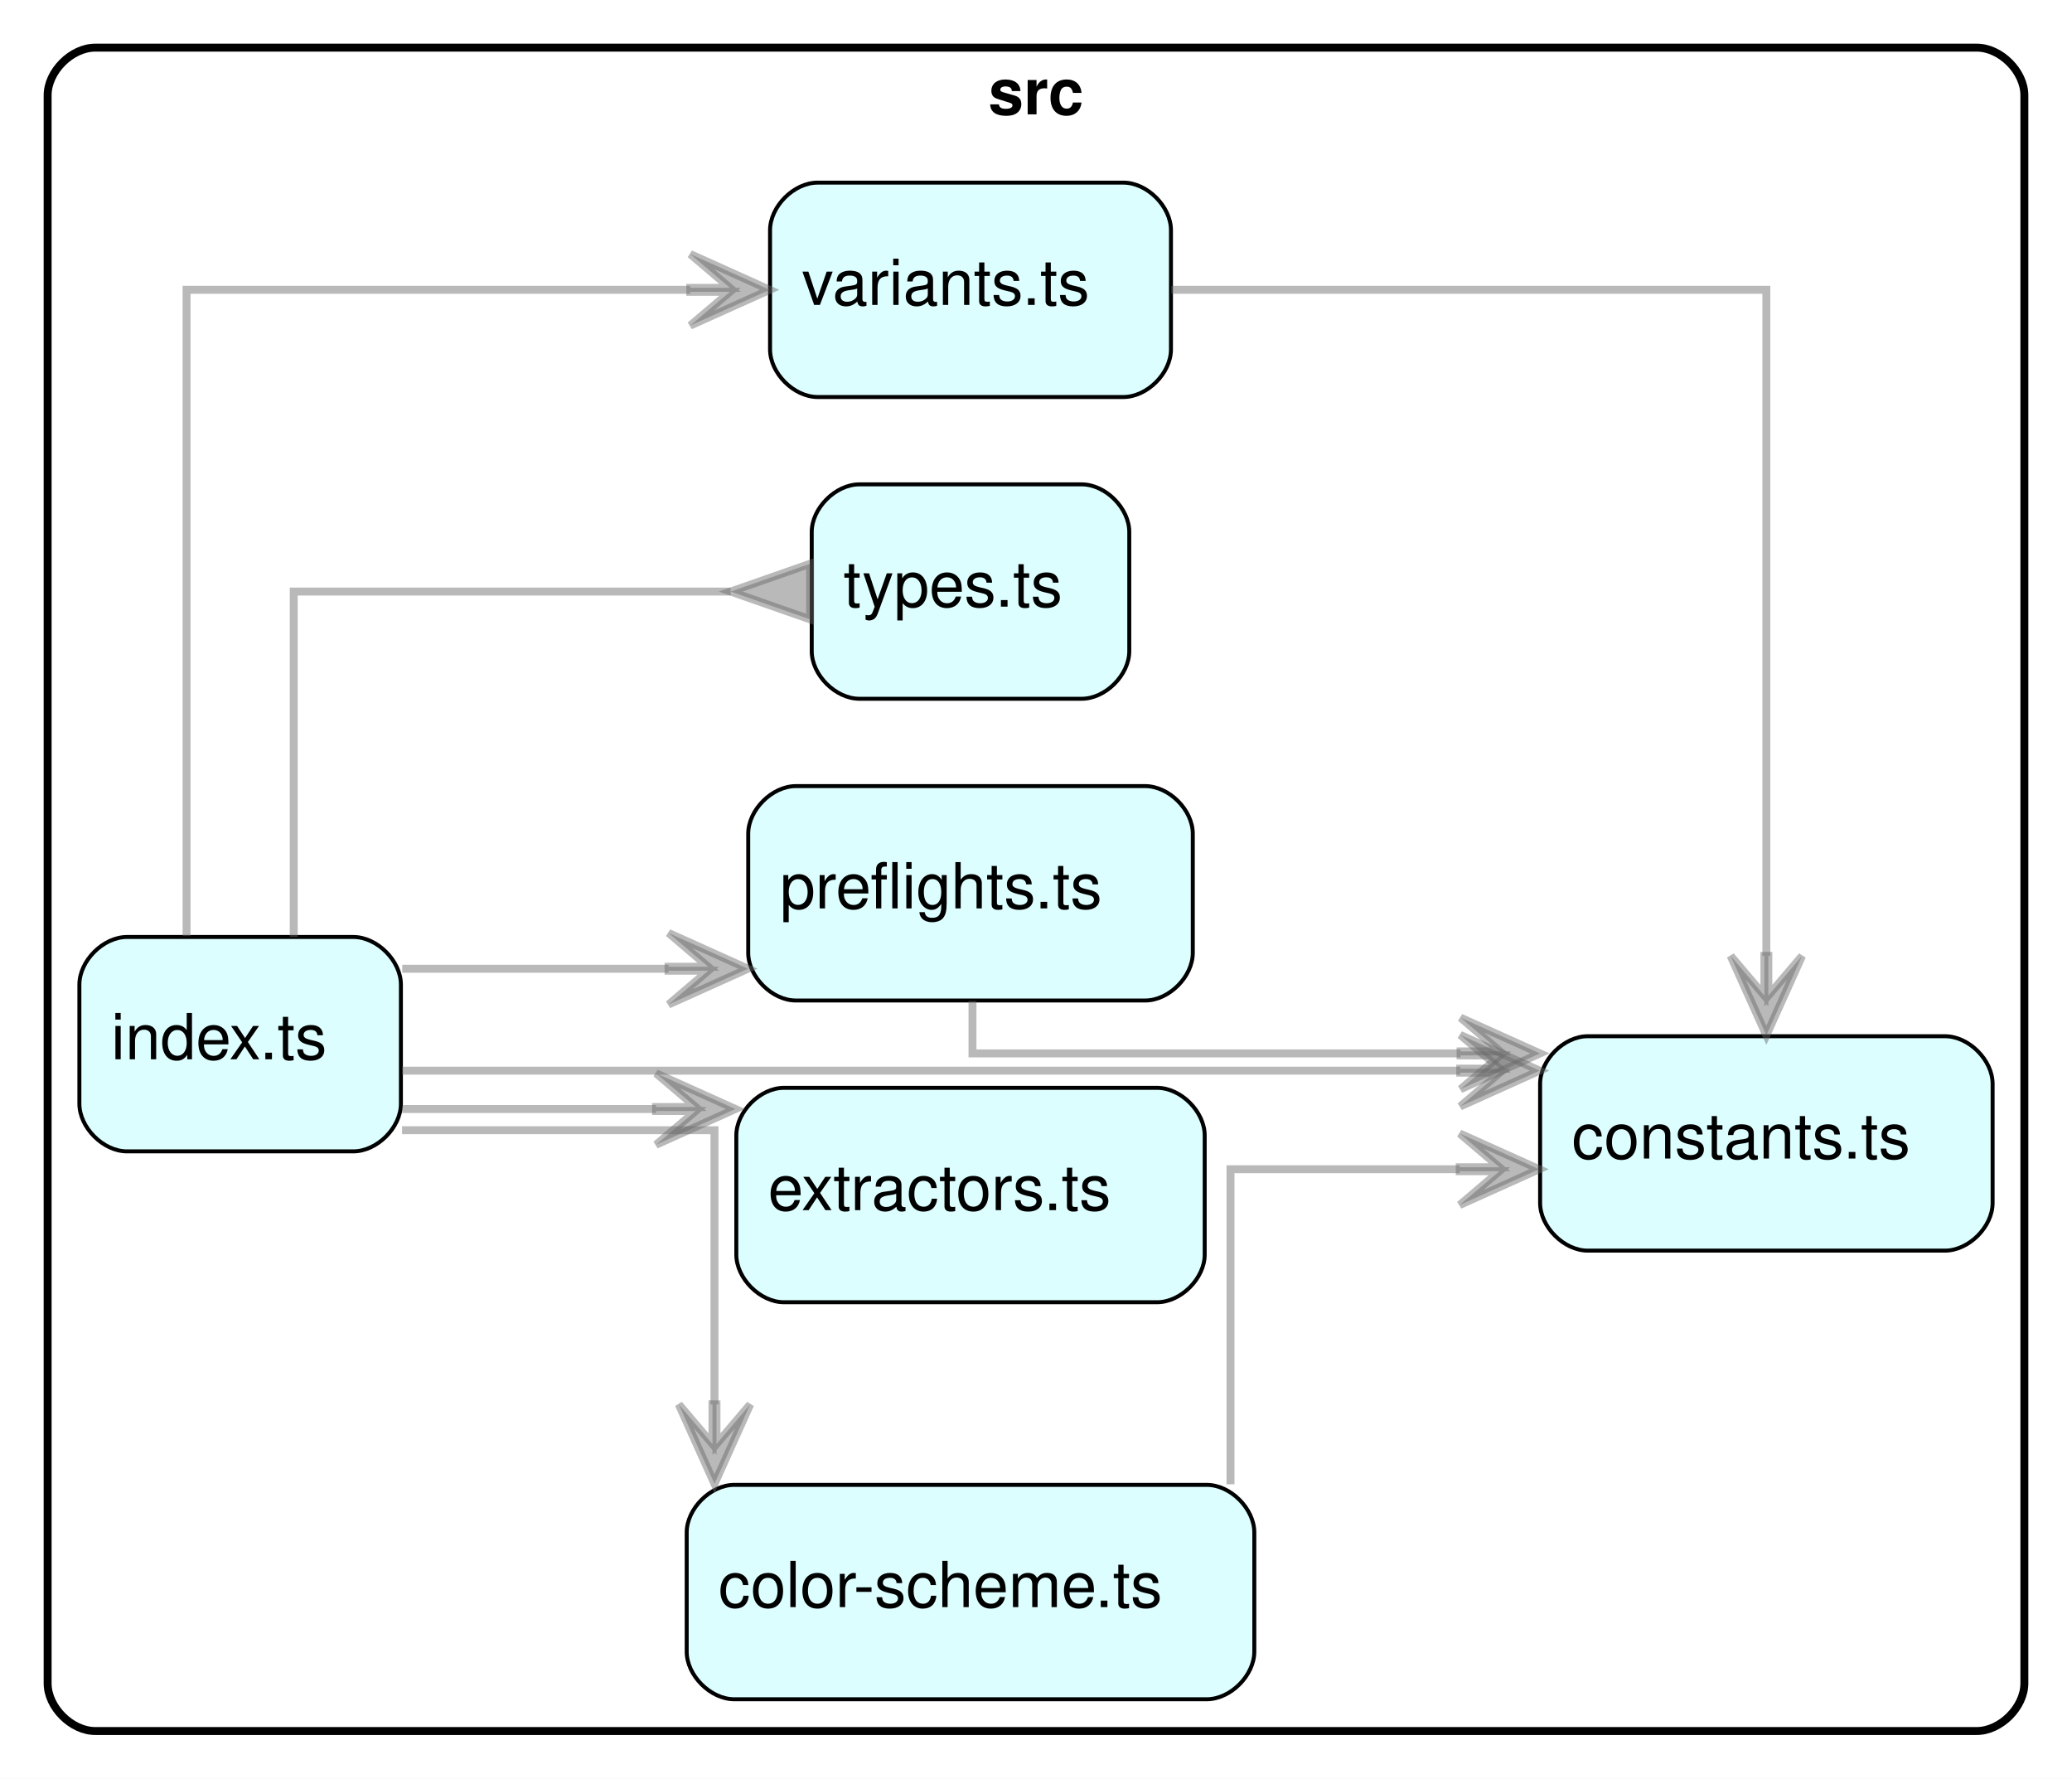
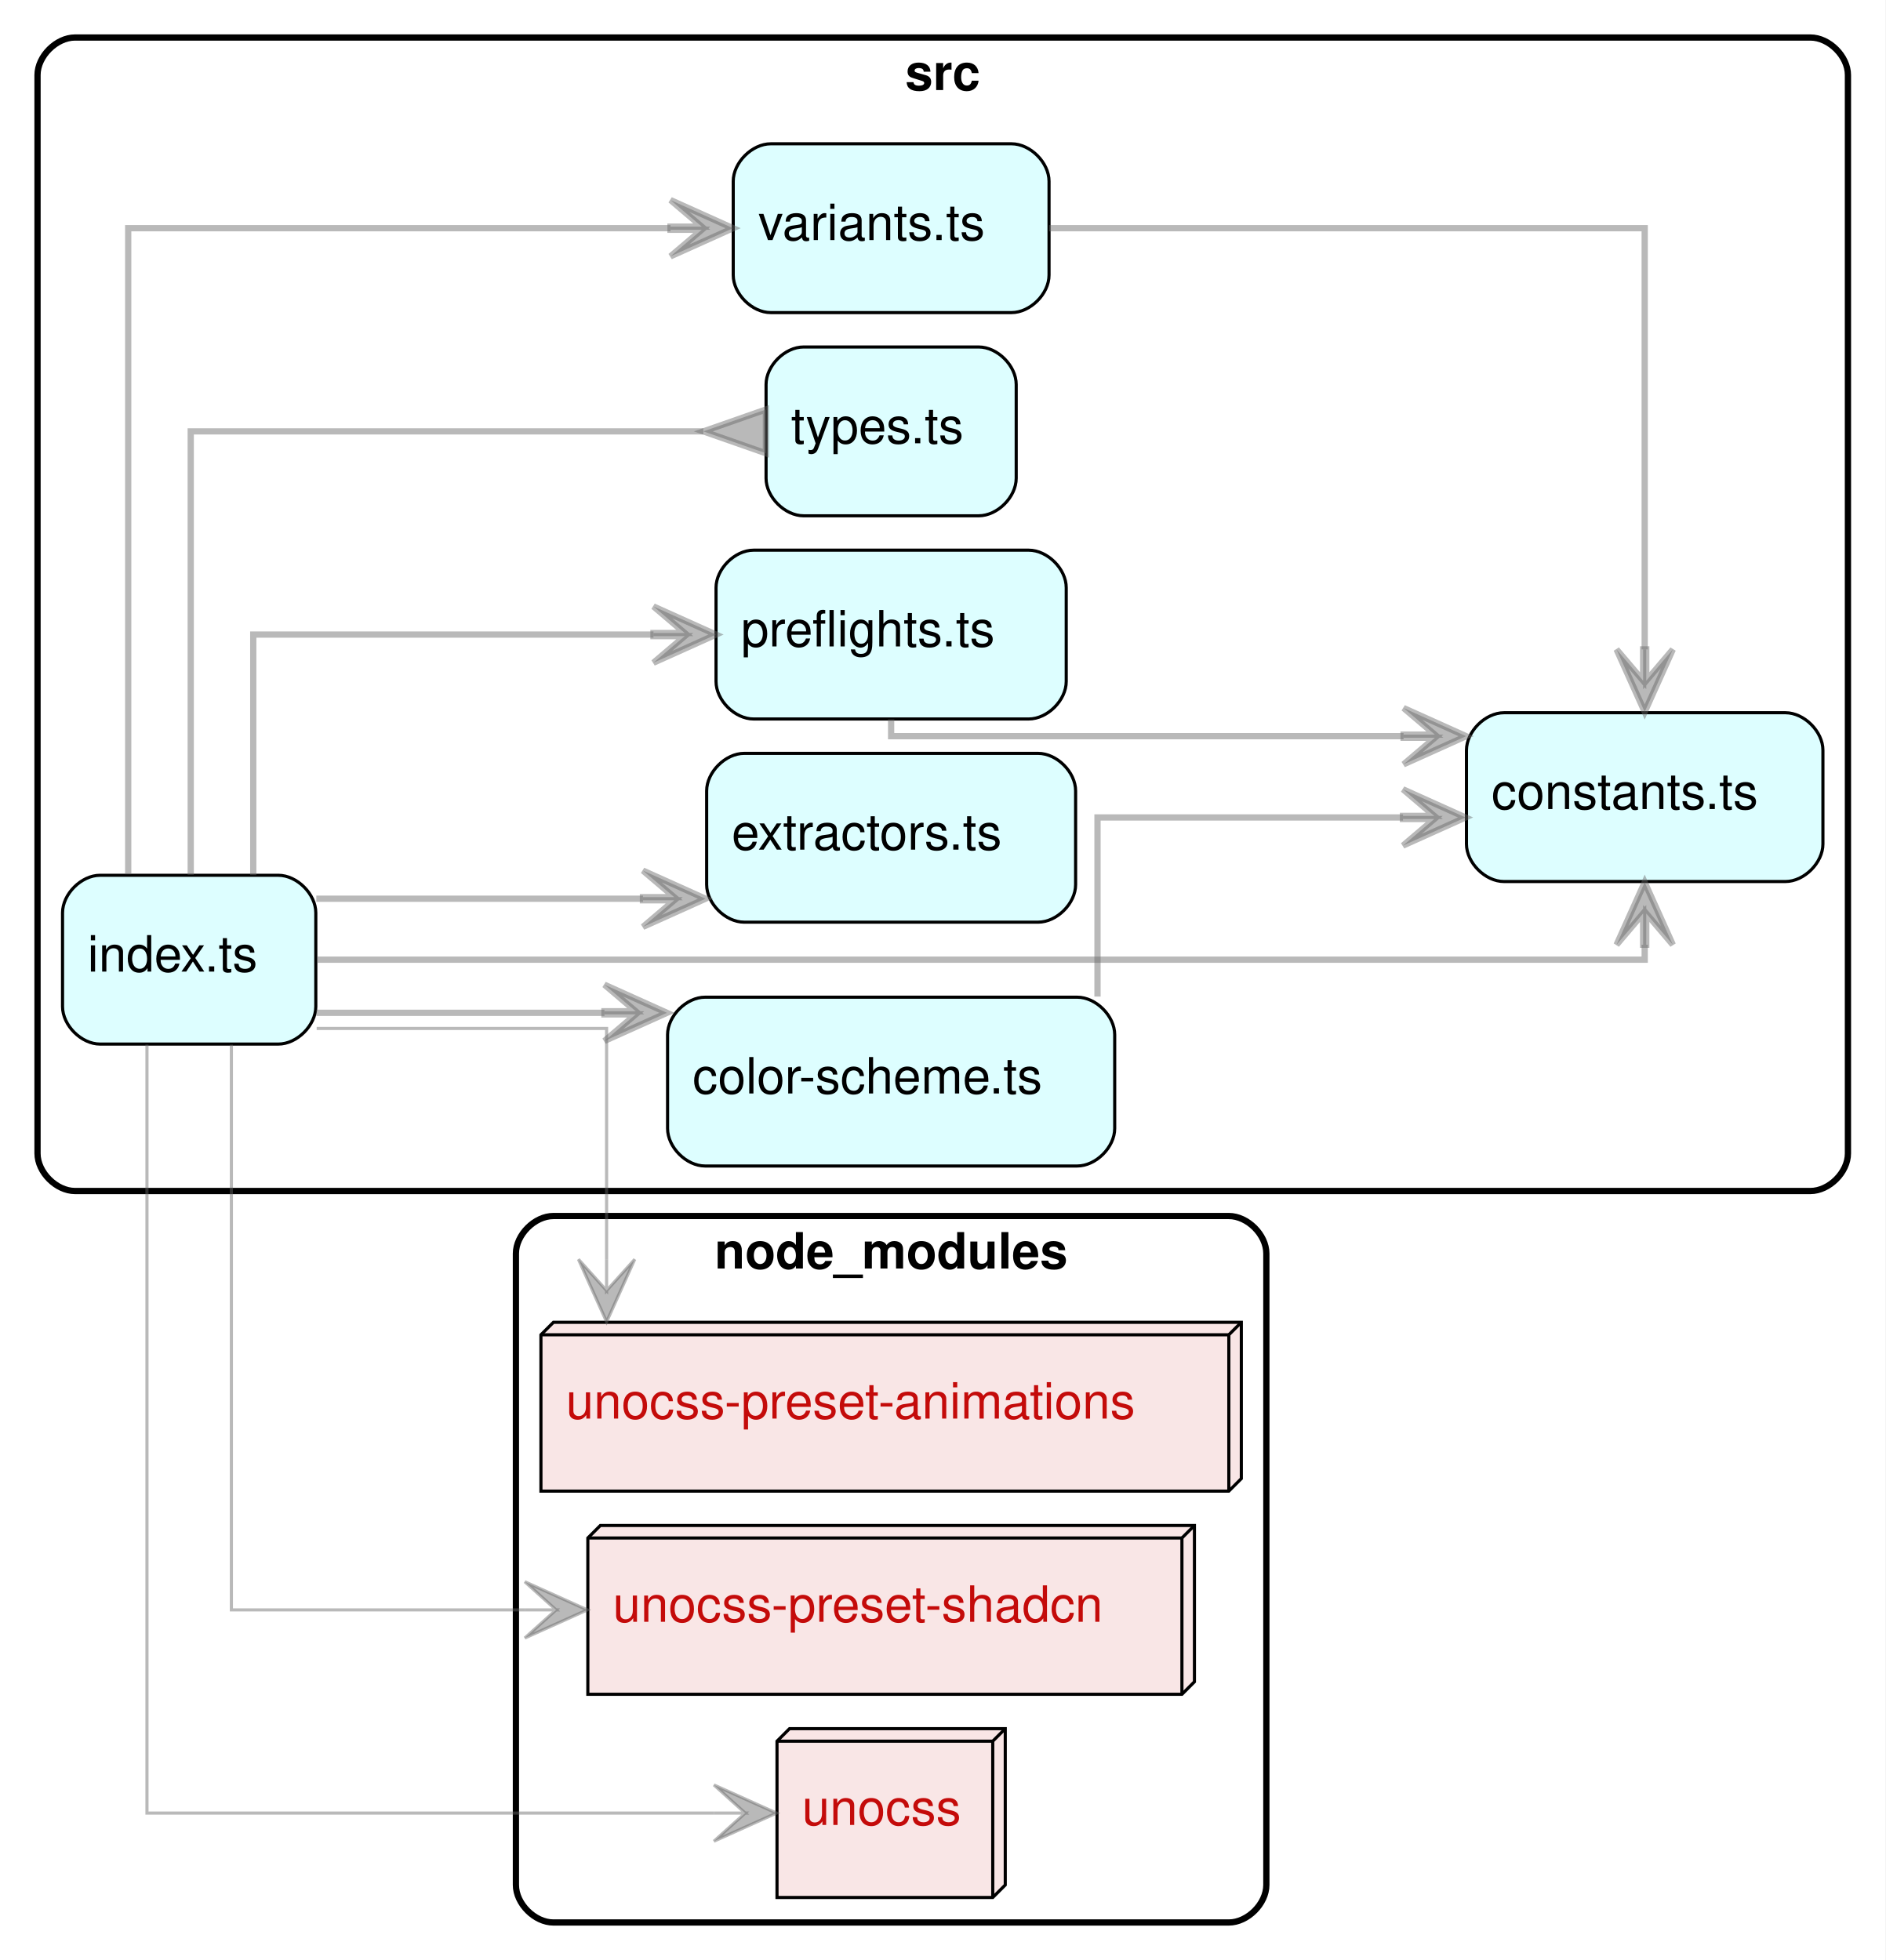
- <svg xmlns="http://www.w3.org/2000/svg" xmlns:xlink="http://www.w3.org/1999/xlink" width="522pt" height="448pt" viewBox="0.00 0.00 522.00 448.00">
-   <g id="graph0" class="graph" transform="scale(1 1) rotate(0) translate(4 444)">
-     <polygon fill="white" stroke="transparent" points="-4,4 -4,-444 518,-444 518,4 -4,4" />
+ <svg xmlns="http://www.w3.org/2000/svg" xmlns:xlink="http://www.w3.org/1999/xlink" width="603pt" height="627pt" viewBox="0.00 0.00 603.00 627.00">
+   <g id="graph0" class="graph" transform="scale(1 1) rotate(0) translate(4 623)">
+     <polygon fill="white" stroke="transparent" points="-4,4 -4,-623 599,-623 599,4 -4,4" />
    <g id="clust1" class="cluster">
-       <path fill="#ffffff" stroke="black" stroke-width="2" d="M20,-8C20,-8 494,-8 494,-8 500,-8 506,-14 506,-20 506,-20 506,-420 506,-420 506,-426 500,-432 494,-432 494,-432 20,-432 20,-432 14,-432 8,-426 8,-420 8,-420 8,-20 8,-20 8,-14 14,-8 20,-8" />
-       <text text-anchor="middle" x="257" y="-415.2" font-family="Helvetica,sans-Serif" font-weight="bold" font-size="16.00">src</text>
+       <path fill="#ffffff" stroke="black" stroke-width="2" d="M173,-8C173,-8 389,-8 389,-8 395,-8 401,-14 401,-20 401,-20 401,-222 401,-222 401,-228 395,-234 389,-234 389,-234 173,-234 173,-234 167,-234 161,-228 161,-222 161,-222 161,-20 161,-20 161,-14 167,-8 173,-8" />
+       <text text-anchor="middle" x="281" y="-217.2" font-family="Helvetica,sans-Serif" font-weight="bold" font-size="16.00">node_modules</text>
+     </g>
+     <g id="clust2" class="cluster">
+       <path fill="#ffffff" stroke="black" stroke-width="2" d="M20,-242C20,-242 575,-242 575,-242 581,-242 587,-248 587,-254 587,-254 587,-599 587,-599 587,-605 581,-611 575,-611 575,-611 20,-611 20,-611 14,-611 8,-605 8,-599 8,-599 8,-254 8,-254 8,-248 14,-242 20,-242" />
+       <text text-anchor="middle" x="297.5" y="-594.2" font-family="Helvetica,sans-Serif" font-weight="bold" font-size="16.00">src</text>
    </g>
    <g id="node1" class="node">
      <g id="a_node1">
-         <a xlink:href="src/color-scheme.ts" xlink:title="color-scheme.ts">
-           <path fill="#ddfeff" stroke="black" d="M300,-70C300,-70 181,-70 181,-70 175,-70 169,-64 169,-58 169,-58 169,-28 169,-28 169,-22 175,-16 181,-16 181,-16 300,-16 300,-16 306,-16 312,-22 312,-28 312,-28 312,-58 312,-58 312,-64 306,-70 300,-70" />
-           <text text-anchor="start" x="177" y="-39.2" font-family="Helvetica,sans-Serif" font-size="16.00">color-scheme.ts</text>
+         <a xlink:href="https://www.npmjs.com/package/unocss-preset-animations" xlink:title="unocss-preset-animations@1.3.0_@unocss+preset-wind3@66.7.0_unocss@66.7.0_vite@8.0.16_@t_7978eb0fb40585564d4fc5e2b5d1b0b7">
+           <polygon fill="#f9e6e6" stroke="black" points="393,-200 173,-200 169,-196 169,-146 389,-146 393,-150 393,-200" />
+           <polyline fill="none" stroke="black" points="389,-196 169,-196 " />
+           <polyline fill="none" stroke="black" points="389,-196 389,-146 " />
+           <polyline fill="none" stroke="black" points="389,-196 393,-200 " />
+           <text text-anchor="start" x="177" y="-169.2" font-family="Helvetica,sans-Serif" font-size="16.00" fill="#c40b0a">unocss-preset-animations</text>
        </a>
      </g>
    </g>
    <g id="node2" class="node">
      <g id="a_node2">
-         <a xlink:href="src/constants.ts" xlink:title="constants.ts">
-           <path fill="#ddfeff" stroke="black" d="M486,-183C486,-183 396,-183 396,-183 390,-183 384,-177 384,-171 384,-171 384,-141 384,-141 384,-135 390,-129 396,-129 396,-129 486,-129 486,-129 492,-129 498,-135 498,-141 498,-141 498,-171 498,-171 498,-177 492,-183 486,-183" />
-           <text text-anchor="start" x="392" y="-152.2" font-family="Helvetica,sans-Serif" font-size="16.00">constants.ts</text>
+         <a xlink:href="https://www.npmjs.com/package/unocss-preset-shadcn" xlink:title="unocss-preset-shadcn@1.0.1_unocss-preset-animations@1.3.0_@unocss+preset-wind3@66.7.0_u_4bd16261517db45452758422e1a6da21">
+           <polygon fill="#f9e6e6" stroke="black" points="378,-135 188,-135 184,-131 184,-81 374,-81 378,-85 378,-135" />
+           <polyline fill="none" stroke="black" points="374,-131 184,-131 " />
+           <polyline fill="none" stroke="black" points="374,-131 374,-81 " />
+           <polyline fill="none" stroke="black" points="374,-131 378,-135 " />
+           <text text-anchor="start" x="192" y="-104.2" font-family="Helvetica,sans-Serif" font-size="16.00" fill="#c40b0a">unocss-preset-shadcn</text>
        </a>
      </g>
    </g>
-     <g id="edge1" class="edge">
-       <path fill="none" stroke="#666666" stroke-width="2" stroke-opacity="0.459" d="M306,-70.15C306,-101.7 306,-149.5 306,-149.5 306,-149.5 363.75,-149.5 363.75,-149.5" />
-       <polygon fill="#666666" fill-opacity="0.459" stroke="#666666" stroke-width="2" stroke-opacity="0.459" points="383.75,-149.5 363.75,-158.5 373.75,-150 363.75,-150 363.75,-149.5 363.75,-149 373.75,-149 363.75,-140.5 383.75,-149.5 383.75,-149.5" />
-     </g>
    <g id="node3" class="node">
      <g id="a_node3">
-         <a xlink:href="src/extractors.ts" xlink:title="extractors.ts">
-           <path fill="#ddfeff" stroke="black" d="M287.5,-170C287.5,-170 193.5,-170 193.5,-170 187.5,-170 181.5,-164 181.5,-158 181.5,-158 181.5,-128 181.5,-128 181.5,-122 187.5,-116 193.5,-116 193.5,-116 287.5,-116 287.5,-116 293.5,-116 299.5,-122 299.5,-128 299.5,-128 299.5,-158 299.5,-158 299.5,-164 293.5,-170 287.5,-170" />
-           <text text-anchor="start" x="189.5" y="-139.2" font-family="Helvetica,sans-Serif" font-size="16.00">extractors.ts</text>
+         <a xlink:href="https://www.npmjs.com/package/unocss" xlink:title="unocss@66.7.0_vite@8.0.16_@types+node@25.9.2_esbuild@0.28.1_jiti@2.7.0_tsx@4.22.4_yaml@2.9.0_">
+           <polygon fill="#f9e6e6" stroke="black" points="317.5,-70 248.5,-70 244.5,-66 244.5,-16 313.5,-16 317.5,-20 317.5,-70" />
+           <polyline fill="none" stroke="black" points="313.5,-66 244.5,-66 " />
+           <polyline fill="none" stroke="black" points="313.5,-66 313.5,-16 " />
+           <polyline fill="none" stroke="black" points="313.5,-66 317.5,-70 " />
+           <text text-anchor="start" x="252.5" y="-39.2" font-family="Helvetica,sans-Serif" font-size="16.00" fill="#c40b0a">unocss</text>
        </a>
      </g>
    </g>
    <g id="node4" class="node">
      <g id="a_node4">
-         <a xlink:href="src/index.ts" xlink:title="index.ts">
-           <path fill="#ddfeff" stroke="black" d="M85,-208C85,-208 28,-208 28,-208 22,-208 16,-202 16,-196 16,-196 16,-166 16,-166 16,-160 22,-154 28,-154 28,-154 85,-154 85,-154 91,-154 97,-160 97,-166 97,-166 97,-196 97,-196 97,-202 91,-208 85,-208" />
-           <text text-anchor="start" x="24" y="-177.2" font-family="Helvetica,sans-Serif" font-size="16.00">index.ts</text>
+         <a xlink:href="src/color-scheme.ts" xlink:title="color-scheme.ts">
+           <path fill="#ddfeff" stroke="black" d="M340.5,-304C340.5,-304 221.5,-304 221.5,-304 215.5,-304 209.5,-298 209.5,-292 209.5,-292 209.5,-262 209.5,-262 209.5,-256 215.5,-250 221.5,-250 221.5,-250 340.5,-250 340.5,-250 346.5,-250 352.5,-256 352.5,-262 352.5,-262 352.5,-292 352.5,-292 352.5,-298 346.5,-304 340.5,-304" />
+           <text text-anchor="start" x="217.5" y="-273.2" font-family="Helvetica,sans-Serif" font-size="16.00">color-scheme.ts</text>
        </a>
      </g>
    </g>
+     <g id="node5" class="node">
+       <g id="a_node5">
+         <a xlink:href="src/constants.ts" xlink:title="constants.ts">
+           <path fill="#ddfeff" stroke="black" d="M567,-395C567,-395 477,-395 477,-395 471,-395 465,-389 465,-383 465,-383 465,-353 465,-353 465,-347 471,-341 477,-341 477,-341 567,-341 567,-341 573,-341 579,-347 579,-353 579,-353 579,-383 579,-383 579,-389 573,-395 567,-395" />
+           <text text-anchor="start" x="473" y="-364.2" font-family="Helvetica,sans-Serif" font-size="16.00">constants.ts</text>
+         </a>
+       </g>
+     </g>
+     <g id="edge1" class="edge">
+       <path fill="none" stroke="#666666" stroke-width="2" stroke-opacity="0.459" d="M347,-304.2C347,-328.9 347,-361.5 347,-361.5 347,-361.5 444.7,-361.5 444.7,-361.5" />
+       <polygon fill="#666666" fill-opacity="0.459" stroke="#666666" stroke-width="2" stroke-opacity="0.459" points="464.7,-361.5 444.7,-370.5 454.7,-362 444.7,-362 444.7,-361.5 444.7,-361 454.7,-361 444.7,-352.5 464.7,-361.5 464.7,-361.5" />
+     </g>
+     <g id="node6" class="node">
+       <g id="a_node6">
+         <a xlink:href="src/extractors.ts" xlink:title="extractors.ts">
+           <path fill="#ddfeff" stroke="black" d="M328,-382C328,-382 234,-382 234,-382 228,-382 222,-376 222,-370 222,-370 222,-340 222,-340 222,-334 228,-328 234,-328 234,-328 328,-328 328,-328 334,-328 340,-334 340,-340 340,-340 340,-370 340,-370 340,-376 334,-382 328,-382" />
+           <text text-anchor="start" x="230" y="-351.2" font-family="Helvetica,sans-Serif" font-size="16.00">extractors.ts</text>
+         </a>
+       </g>
+     </g>
+     <g id="node7" class="node">
+       <g id="a_node7">
+         <a xlink:href="src/index.ts" xlink:title="index.ts">
+           <path fill="#ddfeff" stroke="black" d="M85,-343C85,-343 28,-343 28,-343 22,-343 16,-337 16,-331 16,-331 16,-301 16,-301 16,-295 22,-289 28,-289 28,-289 85,-289 85,-289 91,-289 97,-295 97,-301 97,-301 97,-331 97,-331 97,-337 91,-343 85,-343" />
+           <text text-anchor="start" x="24" y="-312.2" font-family="Helvetica,sans-Serif" font-size="16.00">index.ts</text>
+         </a>
+       </g>
+     </g>
+     <g id="edge9" class="edge">
+       <path fill="none" stroke="#666666" stroke-opacity="0.459" d="M97.28,-294C136.54,-294 190,-294 190,-294 190,-294 190,-220.15 190,-220.15" />
+       <polygon fill="#666666" fill-opacity="0.459" stroke="#666666" stroke-opacity="0.459" points="190,-200.15 199,-220.15 190,-210.15 190,-220.15 190,-220.15 190,-220.15 190,-210.15 181,-220.15 190,-200.15 190,-200.15" />
+     </g>
+     <g id="edge10" class="edge">
+       <path fill="none" stroke="#666666" stroke-opacity="0.459" d="M70,-288.81C70,-232.43 70,-108 70,-108 70,-108 163.84,-108 163.84,-108" />
+       <polygon fill="#666666" fill-opacity="0.459" stroke="#666666" stroke-opacity="0.459" points="183.84,-108 163.84,-117 173.84,-108 163.84,-108 163.84,-108 163.84,-108 173.84,-108 163.84,-99 183.84,-108 183.84,-108" />
+     </g>
+     <g id="edge8" class="edge">
+       <path fill="none" stroke="#666666" stroke-opacity="0.459" d="M43,-288.83C43,-219.77 43,-43 43,-43 43,-43 224.33,-43 224.33,-43" />
+       <polygon fill="#666666" fill-opacity="0.459" stroke="#666666" stroke-opacity="0.459" points="244.33,-43 224.33,-52 234.33,-43 224.33,-43 224.33,-43 224.33,-43 234.33,-43 224.33,-34 244.33,-43 244.33,-43" />
+     </g>
    <g id="edge2" class="edge">
-       <path fill="none" stroke="#666666" stroke-width="2" stroke-opacity="0.459" d="M97.29,-159.33C131.91,-159.33 176,-159.33 176,-159.33 176,-159.33 176,-90.27 176,-90.27" />
-       <polygon fill="#666666" fill-opacity="0.459" stroke="#666666" stroke-width="2" stroke-opacity="0.459" points="176,-70.27 185,-90.27 176.5,-80.27 176.5,-90.27 176,-90.27 175.5,-90.28 175.5,-80.28 167,-90.28 176,-70.27 176,-70.27" />
+       <path fill="none" stroke="#666666" stroke-width="2" stroke-opacity="0.459" d="M97.16,-299C97.16,-299 189.31,-299 189.31,-299" />
+       <polygon fill="#666666" fill-opacity="0.459" stroke="#666666" stroke-width="2" stroke-opacity="0.459" points="209.31,-299 189.31,-308 199.31,-299.5 189.31,-299.5 189.31,-299 189.31,-298.5 199.31,-298.5 189.31,-290 209.31,-299 209.31,-299" />
    </g>
    <g id="edge3" class="edge">
-       <path fill="none" stroke="#666666" stroke-width="2" stroke-opacity="0.459" d="M97.28,-174.33C97.28,-174.33 363.88,-174.33 363.88,-174.33" />
-       <polygon fill="#666666" fill-opacity="0.459" stroke="#666666" stroke-width="2" stroke-opacity="0.459" points="383.88,-174.33 363.88,-183.33 373.88,-174.83 363.88,-174.83 363.88,-174.33 363.88,-173.83 373.88,-173.83 363.88,-165.33 383.88,-174.33 383.88,-174.33" />
+       <path fill="none" stroke="#666666" stroke-width="2" stroke-opacity="0.459" d="M97.4,-316C210.99,-316 522,-316 522,-316 522,-316 522,-320.78 522,-320.78" />
+       <polygon fill="#666666" fill-opacity="0.459" stroke="#666666" stroke-width="2" stroke-opacity="0.459" points="522,-340.78 513,-320.78 521.5,-330.78 521.5,-320.78 522,-320.78 522.5,-320.78 522.5,-330.78 531,-320.78 522,-340.78 522,-340.78" />
    </g>
    <g id="edge4" class="edge">
-       <path fill="none" stroke="#666666" stroke-width="2" stroke-opacity="0.459" d="M97.34,-164.67C97.34,-164.67 161.27,-164.67 161.27,-164.67" />
-       <polygon fill="#666666" fill-opacity="0.459" stroke="#666666" stroke-width="2" stroke-opacity="0.459" points="181.27,-164.67 161.27,-173.67 171.27,-165.17 161.27,-165.17 161.27,-164.67 161.27,-164.17 171.27,-164.17 161.27,-155.67 181.27,-164.67 181.27,-164.67" />
+       <path fill="none" stroke="#666666" stroke-width="2" stroke-opacity="0.459" d="M97.16,-335.5C97.16,-335.5 201.63,-335.5 201.63,-335.5" />
+       <polygon fill="#666666" fill-opacity="0.459" stroke="#666666" stroke-width="2" stroke-opacity="0.459" points="221.63,-335.5 201.63,-344.5 211.63,-336 201.63,-336 201.63,-335.5 201.63,-335 211.63,-335 201.63,-326.5 221.63,-335.5 221.63,-335.5" />
    </g>
-     <g id="node5" class="node">
-       <g id="a_node5">
+     <g id="node8" class="node">
+       <g id="a_node8">
        <a xlink:href="src/preflights.ts" xlink:title="preflights.ts">
-           <path fill="#ddfeff" stroke="black" d="M284.5,-246C284.5,-246 196.5,-246 196.5,-246 190.5,-246 184.5,-240 184.5,-234 184.5,-234 184.5,-204 184.5,-204 184.5,-198 190.5,-192 196.5,-192 196.5,-192 284.5,-192 284.5,-192 290.5,-192 296.5,-198 296.5,-204 296.5,-204 296.5,-234 296.5,-234 296.5,-240 290.5,-246 284.5,-246" />
-           <text text-anchor="start" x="192.5" y="-215.2" font-family="Helvetica,sans-Serif" font-size="16.00">preflights.ts</text>
+           <path fill="#ddfeff" stroke="black" d="M325,-447C325,-447 237,-447 237,-447 231,-447 225,-441 225,-435 225,-435 225,-405 225,-405 225,-399 231,-393 237,-393 237,-393 325,-393 325,-393 331,-393 337,-399 337,-405 337,-405 337,-435 337,-435 337,-441 331,-447 325,-447" />
+           <text text-anchor="start" x="233" y="-416.2" font-family="Helvetica,sans-Serif" font-size="16.00">preflights.ts</text>
        </a>
      </g>
    </g>
    <g id="edge5" class="edge">
-       <path fill="none" stroke="#666666" stroke-width="2" stroke-opacity="0.459" d="M97.34,-200C97.34,-200 164.43,-200 164.43,-200" />
-       <polygon fill="#666666" fill-opacity="0.459" stroke="#666666" stroke-width="2" stroke-opacity="0.459" points="184.43,-200 164.43,-209 174.43,-200.5 164.43,-200.5 164.43,-200 164.43,-199.5 174.43,-199.5 164.43,-191 184.43,-200 184.43,-200" />
+       <path fill="none" stroke="#666666" stroke-width="2" stroke-opacity="0.459" d="M77,-343.05C77,-373.87 77,-420 77,-420 77,-420 204.99,-420 204.99,-420" />
+       <polygon fill="#666666" fill-opacity="0.459" stroke="#666666" stroke-width="2" stroke-opacity="0.459" points="224.99,-420 204.99,-429 214.99,-420.5 204.99,-420.5 204.99,-420 204.99,-419.5 214.99,-419.5 204.99,-411 224.99,-420 224.99,-420" />
    </g>
-     <g id="node6" class="node">
-       <g id="a_node6">
+     <g id="node9" class="node">
+       <g id="a_node9">
        <a xlink:href="src/types.ts" xlink:title="types.ts">
-           <path fill="#ddfeff" stroke="black" d="M268.5,-322C268.5,-322 212.5,-322 212.5,-322 206.5,-322 200.5,-316 200.5,-310 200.5,-310 200.5,-280 200.5,-280 200.5,-274 206.5,-268 212.5,-268 212.5,-268 268.5,-268 268.5,-268 274.5,-268 280.5,-274 280.5,-280 280.5,-280 280.5,-310 280.5,-310 280.5,-316 274.5,-322 268.5,-322" />
-           <text text-anchor="start" x="208.5" y="-291.2" font-family="Helvetica,sans-Serif" font-size="16.00">types.ts</text>
+           <path fill="#ddfeff" stroke="black" d="M309,-512C309,-512 253,-512 253,-512 247,-512 241,-506 241,-500 241,-500 241,-470 241,-470 241,-464 247,-458 253,-458 253,-458 309,-458 309,-458 315,-458 321,-464 321,-470 321,-470 321,-500 321,-500 321,-506 315,-512 309,-512" />
+           <text text-anchor="start" x="249" y="-481.2" font-family="Helvetica,sans-Serif" font-size="16.00">types.ts</text>
        </a>
      </g>
    </g>
    <g id="edge6" class="edge">
-       <path fill="none" stroke="#666666" stroke-width="2" stroke-opacity="0.459" d="M70,-208.02C70,-241.73 70,-295 70,-295 70,-295 180.09,-295 180.09,-295" />
-       <polygon fill="#666666" fill-opacity="0.459" stroke="#666666" stroke-width="2" stroke-opacity="0.459" points="200.09,-302 180.09,-295 200.09,-288 200.09,-302" />
+       <path fill="none" stroke="#666666" stroke-width="2" stroke-opacity="0.459" d="M57,-343.15C57,-390.93 57,-485 57,-485 57,-485 220.95,-485 220.95,-485" />
+       <polygon fill="#666666" fill-opacity="0.459" stroke="#666666" stroke-width="2" stroke-opacity="0.459" points="240.95,-492 220.95,-485 240.95,-478 240.95,-492" />
    </g>
-     <g id="node7" class="node">
-       <g id="a_node7">
+     <g id="node10" class="node">
+       <g id="a_node10">
        <a xlink:href="src/variants.ts" xlink:title="variants.ts">
-           <path fill="#ddfeff" stroke="black" d="M279,-398C279,-398 202,-398 202,-398 196,-398 190,-392 190,-386 190,-386 190,-356 190,-356 190,-350 196,-344 202,-344 202,-344 279,-344 279,-344 285,-344 291,-350 291,-356 291,-356 291,-386 291,-386 291,-392 285,-398 279,-398" />
-           <text text-anchor="start" x="198" y="-367.2" font-family="Helvetica,sans-Serif" font-size="16.00">variants.ts</text>
+           <path fill="#ddfeff" stroke="black" d="M319.5,-577C319.5,-577 242.5,-577 242.5,-577 236.5,-577 230.5,-571 230.5,-565 230.5,-565 230.5,-535 230.5,-535 230.5,-529 236.5,-523 242.5,-523 242.5,-523 319.5,-523 319.5,-523 325.5,-523 331.5,-529 331.5,-535 331.5,-535 331.5,-565 331.5,-565 331.5,-571 325.5,-577 319.5,-577" />
+           <text text-anchor="start" x="238.5" y="-546.2" font-family="Helvetica,sans-Serif" font-size="16.00">variants.ts</text>
        </a>
      </g>
    </g>
    <g id="edge7" class="edge">
-       <path fill="none" stroke="#666666" stroke-width="2" stroke-opacity="0.459" d="M43,-208.22C43,-260.76 43,-371 43,-371 43,-371 169.9,-371 169.9,-371" />
-       <polygon fill="#666666" fill-opacity="0.459" stroke="#666666" stroke-width="2" stroke-opacity="0.459" points="189.9,-371 169.9,-380 179.9,-371.5 169.9,-371.5 169.9,-371 169.9,-370.5 179.9,-370.5 169.9,-362 189.9,-371 189.9,-371" />
+       <path fill="none" stroke="#666666" stroke-width="2" stroke-opacity="0.459" d="M37,-343.3C37,-405.03 37,-550 37,-550 37,-550 210.44,-550 210.44,-550" />
+       <polygon fill="#666666" fill-opacity="0.459" stroke="#666666" stroke-width="2" stroke-opacity="0.459" points="230.44,-550 210.44,-559 220.44,-550.5 210.44,-550.5 210.44,-550 210.44,-549.5 220.44,-549.5 210.44,-541 230.44,-550 230.44,-550" />
    </g>
-     <g id="edge8" class="edge">
-       <path fill="none" stroke="#666666" stroke-width="2" stroke-opacity="0.459" d="M241,-191.87C241,-184.58 241,-178.67 241,-178.67 241,-178.67 363.96,-178.67 363.96,-178.67" />
-       <polygon fill="#666666" fill-opacity="0.459" stroke="#666666" stroke-width="2" stroke-opacity="0.459" points="383.96,-178.67 363.96,-187.67 373.96,-179.17 363.96,-179.17 363.96,-178.67 363.96,-178.17 373.96,-178.17 363.96,-169.67 383.96,-178.67 383.96,-178.67" />
+     <g id="edge11" class="edge">
+       <path fill="none" stroke="#666666" stroke-width="2" stroke-opacity="0.459" d="M281,-392.87C281,-389.66 281,-387.5 281,-387.5 281,-387.5 444.89,-387.5 444.89,-387.5" />
+       <polygon fill="#666666" fill-opacity="0.459" stroke="#666666" stroke-width="2" stroke-opacity="0.459" points="464.89,-387.5 444.89,-396.5 454.89,-388 444.89,-388 444.89,-387.5 444.89,-387 454.89,-387 444.89,-378.5 464.89,-387.5 464.89,-387.5" />
    </g>
-     <g id="edge9" class="edge">
-       <path fill="none" stroke="#666666" stroke-width="2" stroke-opacity="0.459" d="M291.09,-371C350.49,-371 441,-371 441,-371 441,-371 441,-203.23 441,-203.23" />
-       <polygon fill="#666666" fill-opacity="0.459" stroke="#666666" stroke-width="2" stroke-opacity="0.459" points="441,-183.23 450,-203.23 441.5,-193.23 441.5,-203.23 441,-203.23 440.5,-203.23 440.5,-193.23 432,-203.23 441,-183.23 441,-183.23" />
+     <g id="edge12" class="edge">
+       <path fill="none" stroke="#666666" stroke-width="2" stroke-opacity="0.459" d="M331.52,-550C402.19,-550 522,-550 522,-550 522,-550 522,-415.25 522,-415.25" />
+       <polygon fill="#666666" fill-opacity="0.459" stroke="#666666" stroke-width="2" stroke-opacity="0.459" points="522,-395.25 531,-415.25 522.5,-405.25 522.5,-415.25 522,-415.25 521.5,-415.25 521.5,-405.25 513,-415.25 522,-395.25 522,-395.25" />
    </g>
  </g>
</svg>
